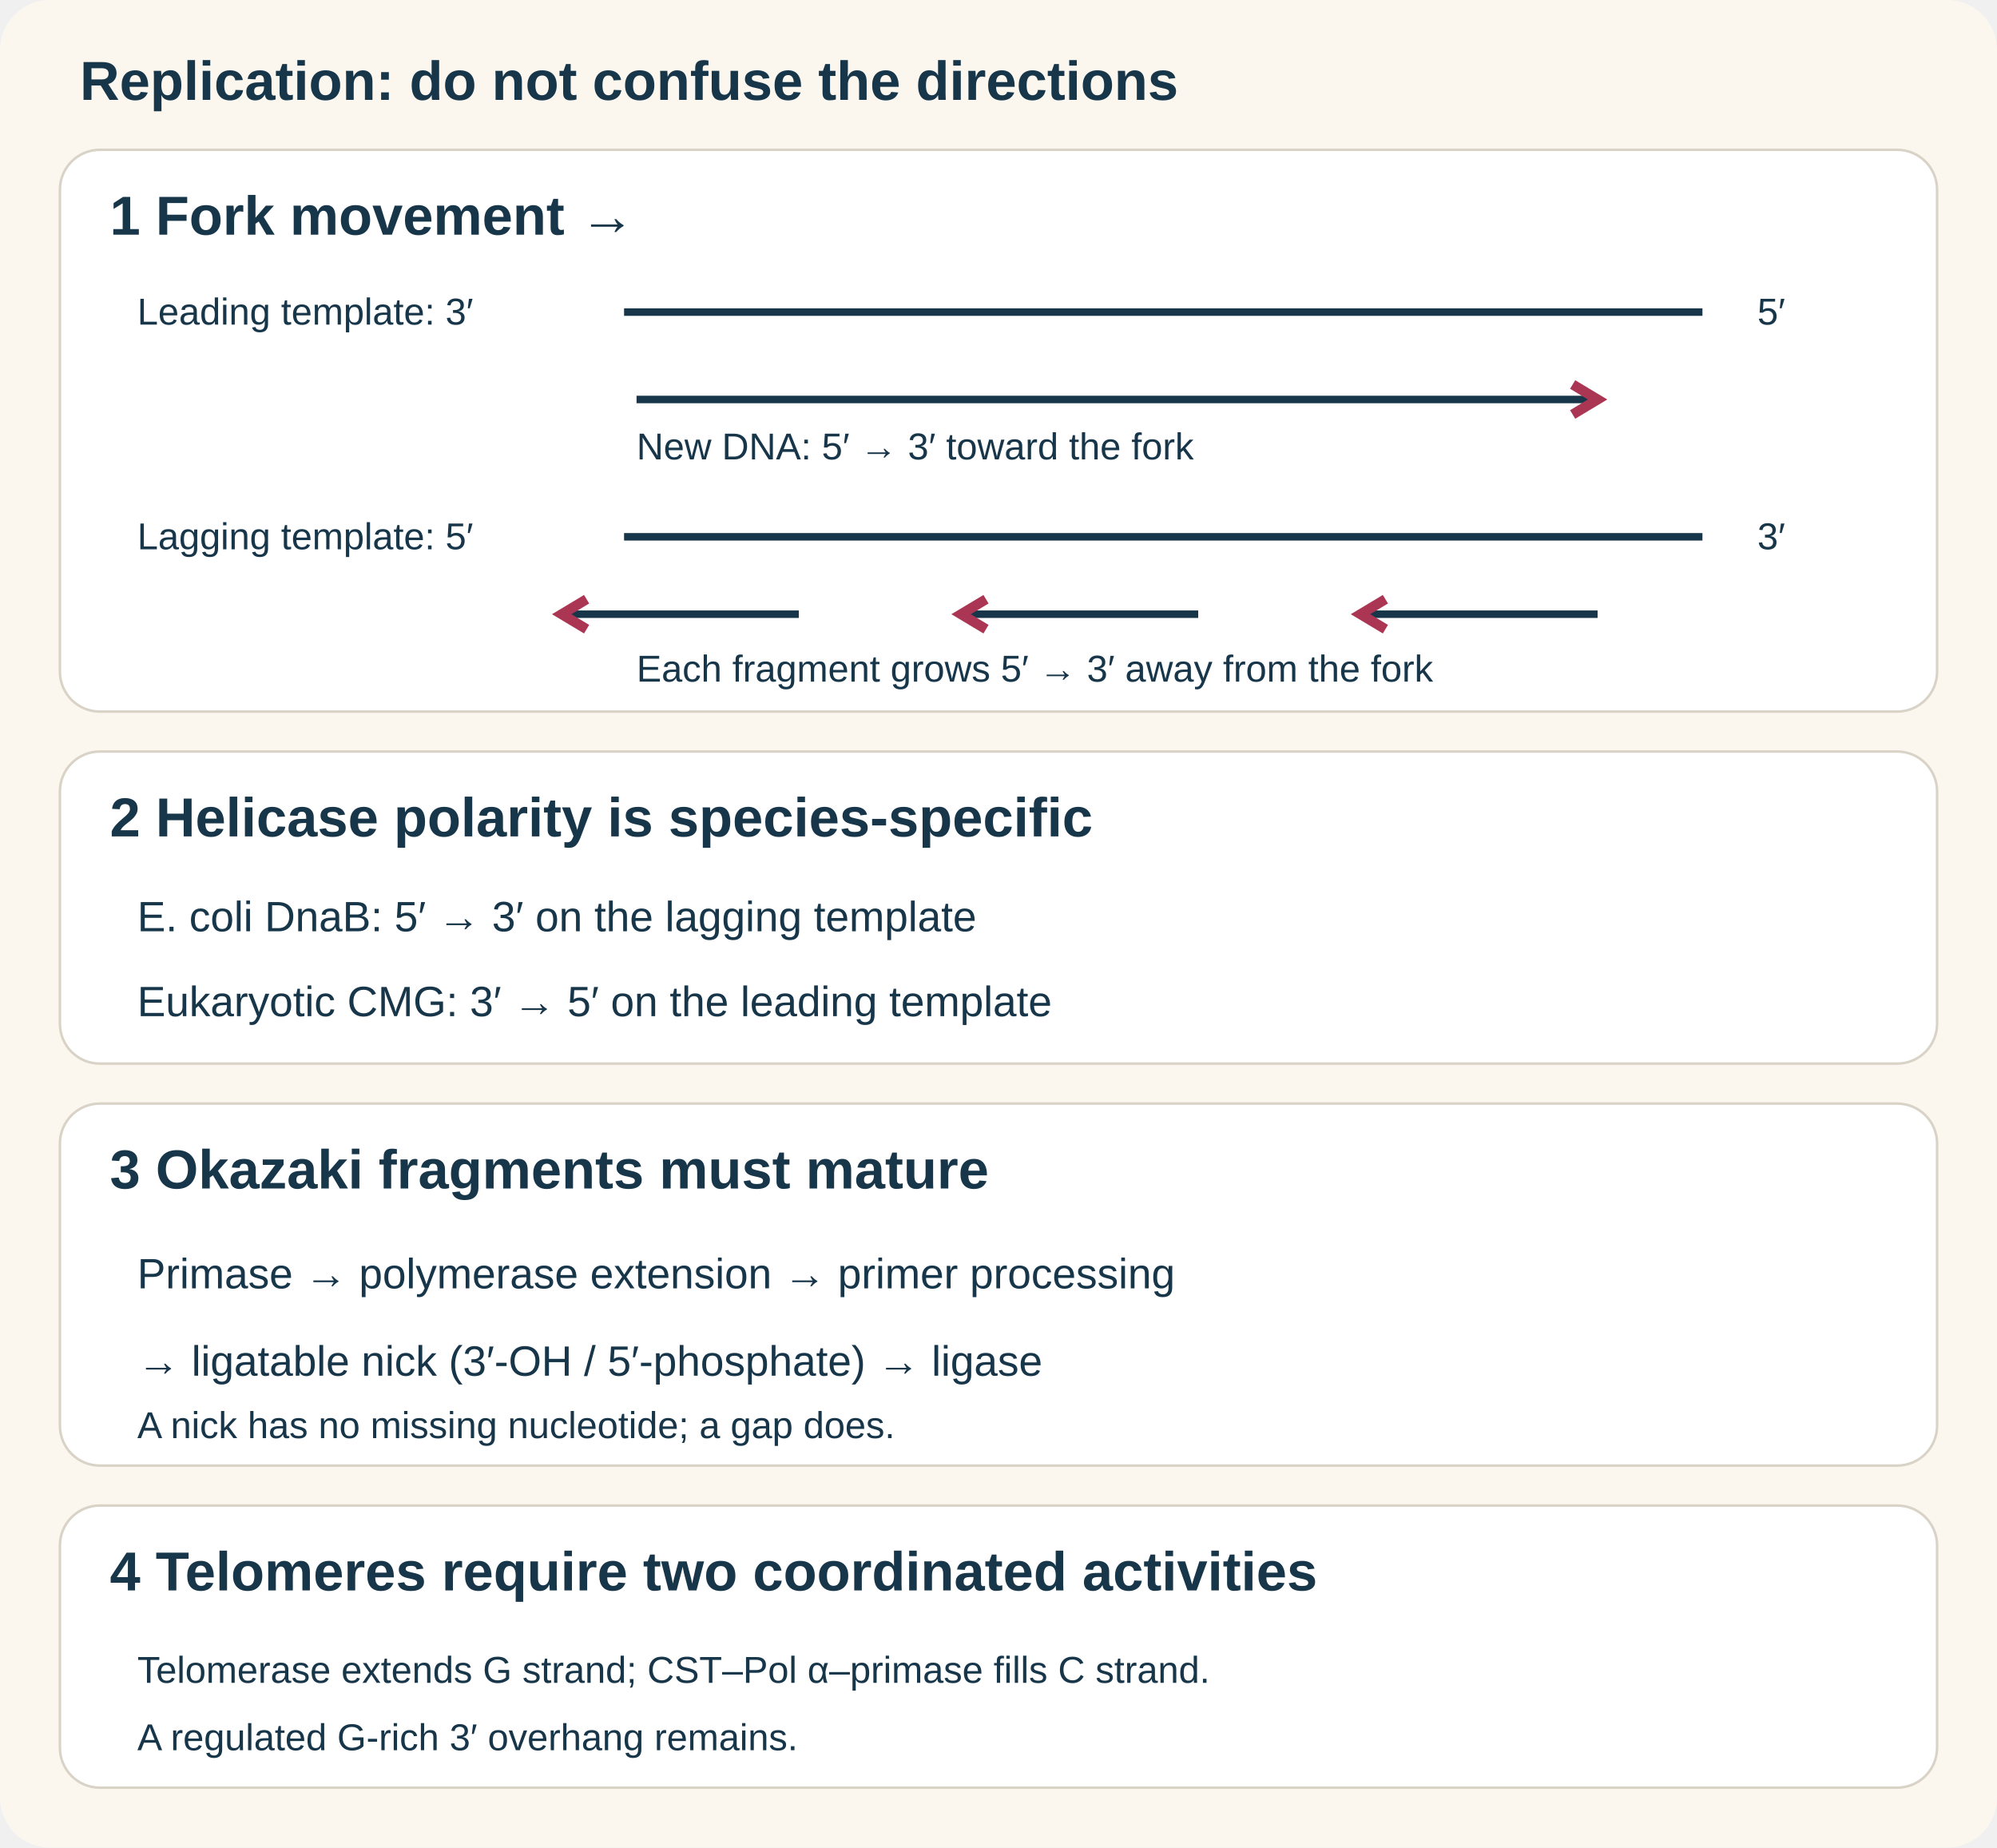
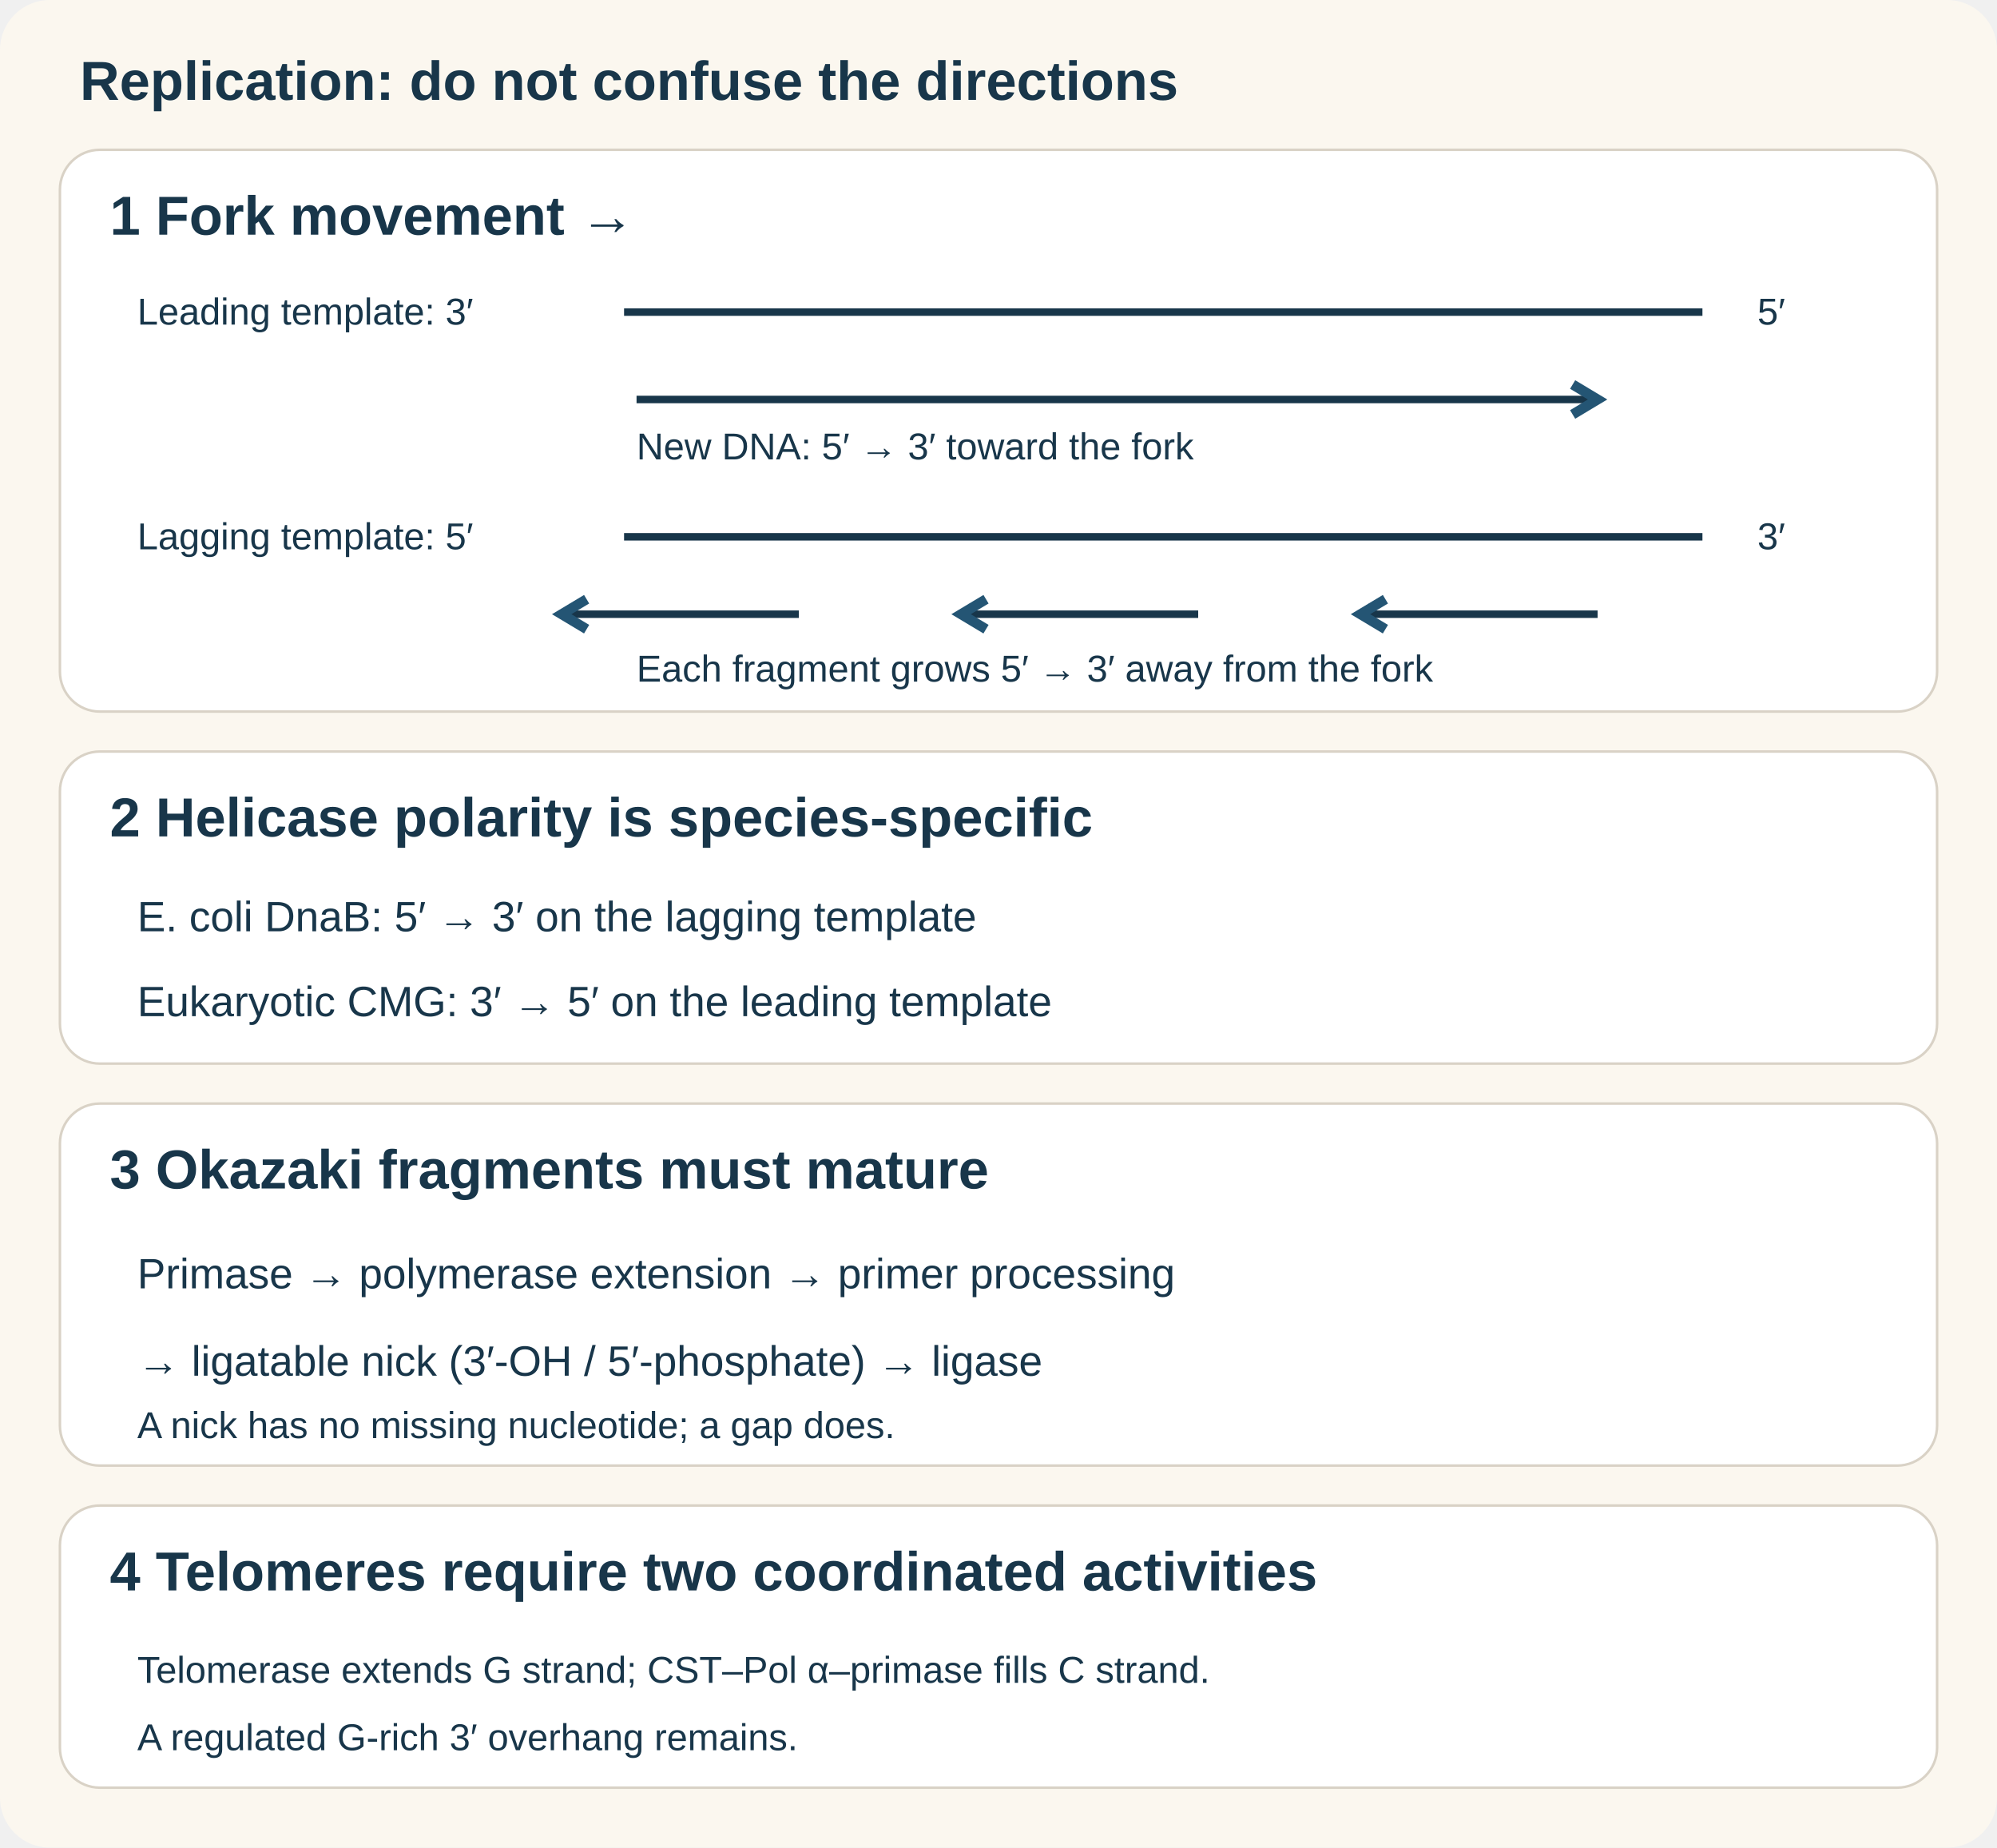
<svg xmlns="http://www.w3.org/2000/svg" width="800" height="740" viewBox="0 0 800 740" role="img" aria-labelledby="title desc">
-   <style>text{font-family:Arial,sans-serif;fill:#18364a}.h{font-size:22px;font-weight:bold}.t{font-size:17px}.s{font-size:15px}.bond{stroke:#18364a;stroke-width:3;fill:none}.accent{stroke:#aa3653;stroke-width:4;fill:none}</style>
+   <style>text{font-family:Arial,sans-serif;fill:#18364a}.h{font-size:22px;font-weight:bold}.t{font-size:17px}.s{font-size:15px}.bond{stroke:#18364a;stroke-width:3;fill:none}.accent{stroke:#245574;stroke-width:4;fill:none}</style>
  <rect width="800" height="740" fill="#fbf7ef" rx="20" />
  <text x="32" y="40" class="h" text-anchor="start">Replication: do not confuse the directions</text>
  <rect x="24" y="60" width="752" height="225" rx="16" fill="white" stroke="#d9d2c6" />
  <text x="44" y="94" class="h" text-anchor="start">1  Fork movement →</text>
  <text x="55" y="130" class="s" text-anchor="start">Leading template: 3′</text>
  <path d="M250 125 L682 125" class="bond" />
  <text x="704" y="130" class="s" text-anchor="start">5′</text>
  <path d="M255 160 L640 160" class="bond" />
  <path d="M630 154 L640 160 L630 166" class="accent" />
  <text x="255" y="184" class="s" text-anchor="start">New DNA: 5′ → 3′ toward the fork</text>
  <text x="55" y="220" class="s" text-anchor="start">Lagging template: 5′</text>
  <path d="M250 215 L682 215" class="bond" />
  <text x="704" y="220" class="s" text-anchor="start">3′</text>
  <path d="M320 246 L225 246" class="bond" />
  <path d="M235 240 L225 246 L235 252" class="accent" />
  <path d="M480 246 L385 246" class="bond" />
  <path d="M395 240 L385 246 L395 252" class="accent" />
  <path d="M640 246 L545 246" class="bond" />
  <path d="M555 240 L545 246 L555 252" class="accent" />
  <text x="255" y="273" class="s" text-anchor="start">Each fragment grows 5′ → 3′ away from the fork</text>
  <rect x="24" y="301" width="752" height="125" rx="16" fill="white" stroke="#d9d2c6" />
  <text x="44" y="335" class="h" text-anchor="start">2  Helicase polarity is species-specific</text>
  <text x="55" y="373" class="t" text-anchor="start">E. coli DnaB: 5′ → 3′ on the lagging template</text>
  <text x="55" y="407" class="t" text-anchor="start">Eukaryotic CMG: 3′ → 5′ on the leading template</text>
  <rect x="24" y="442" width="752" height="145" rx="16" fill="white" stroke="#d9d2c6" />
  <text x="44" y="476" class="h" text-anchor="start">3  Okazaki fragments must mature</text>
  <text x="55" y="516" class="t" text-anchor="start">Primase → polymerase extension → primer processing</text>
  <text x="55" y="551" class="t" text-anchor="start">→ ligatable nick (3′-OH / 5′-phosphate) → ligase</text>
  <text x="55" y="576" class="s" text-anchor="start">A nick has no missing nucleotide; a gap does.</text>
  <rect x="24" y="603" width="752" height="113" rx="16" fill="white" stroke="#d9d2c6" />
  <text x="44" y="637" class="h" text-anchor="start">4  Telomeres require two coordinated activities</text>
  <text x="55" y="674" class="s" text-anchor="start">Telomerase extends G strand; CST–Pol α–primase fills C strand.</text>
  <text x="55" y="701" class="s" text-anchor="start">A regulated G-rich 3′ overhang remains.</text>
</svg>
